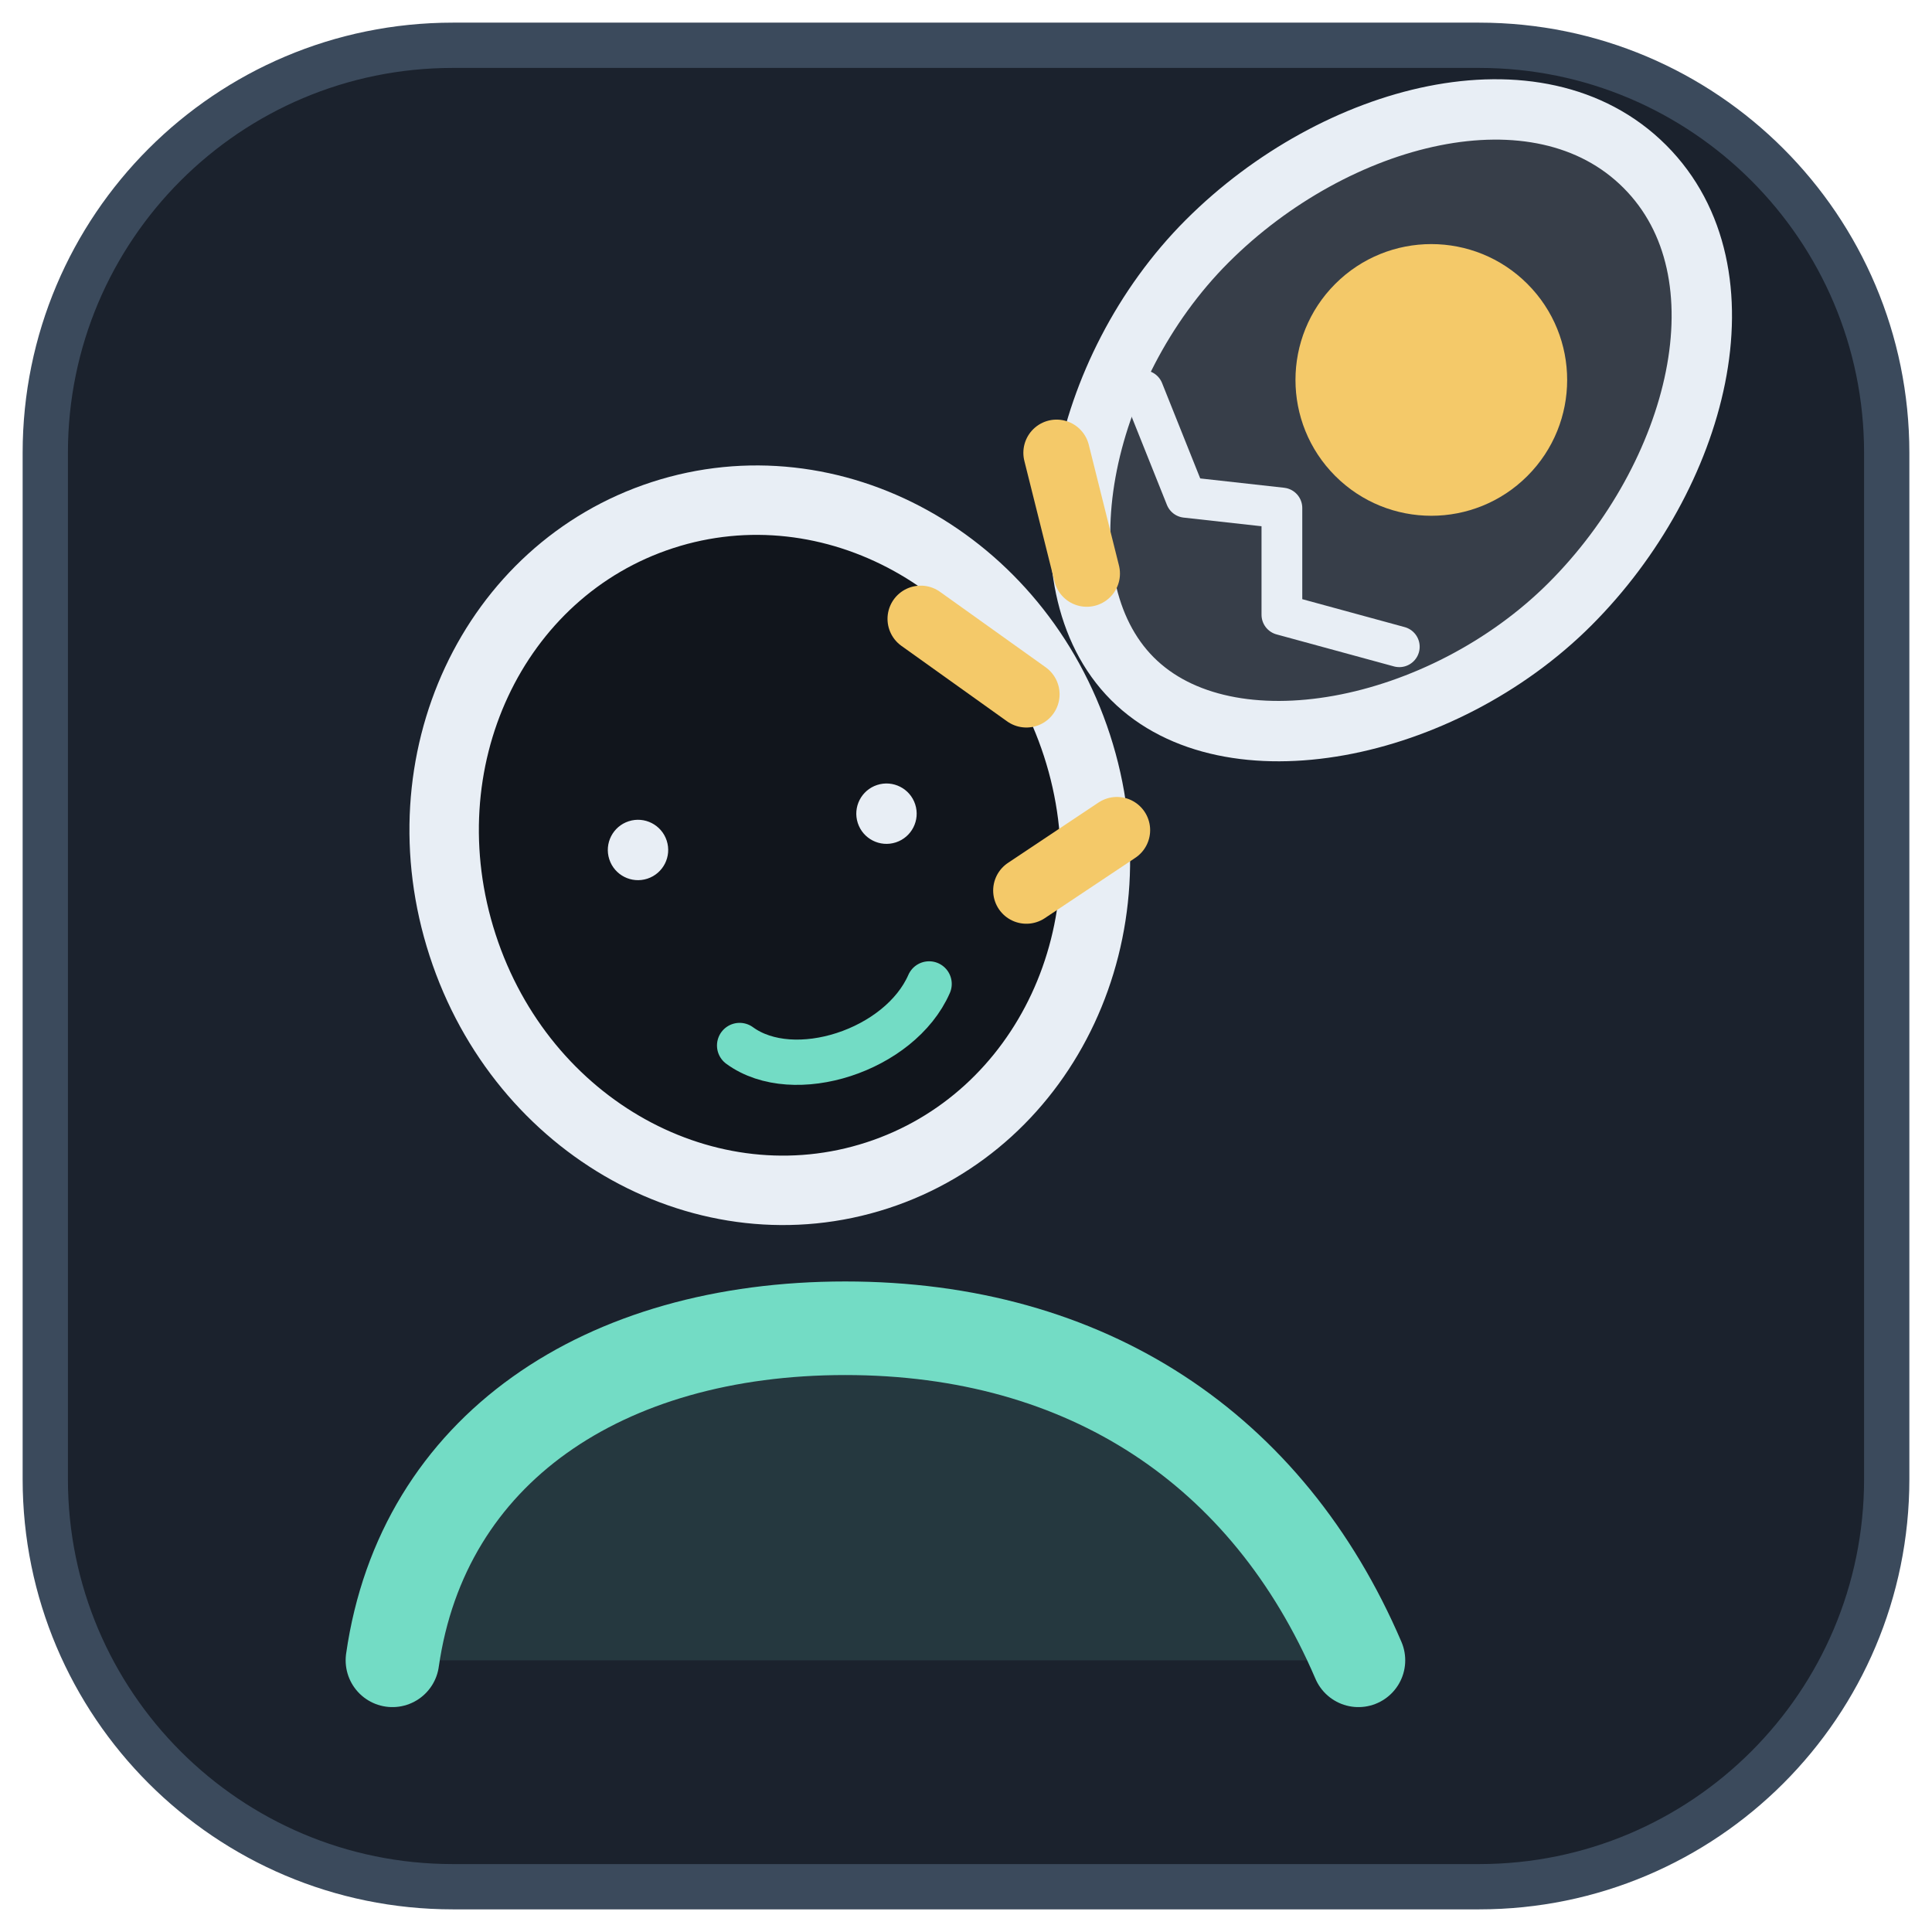
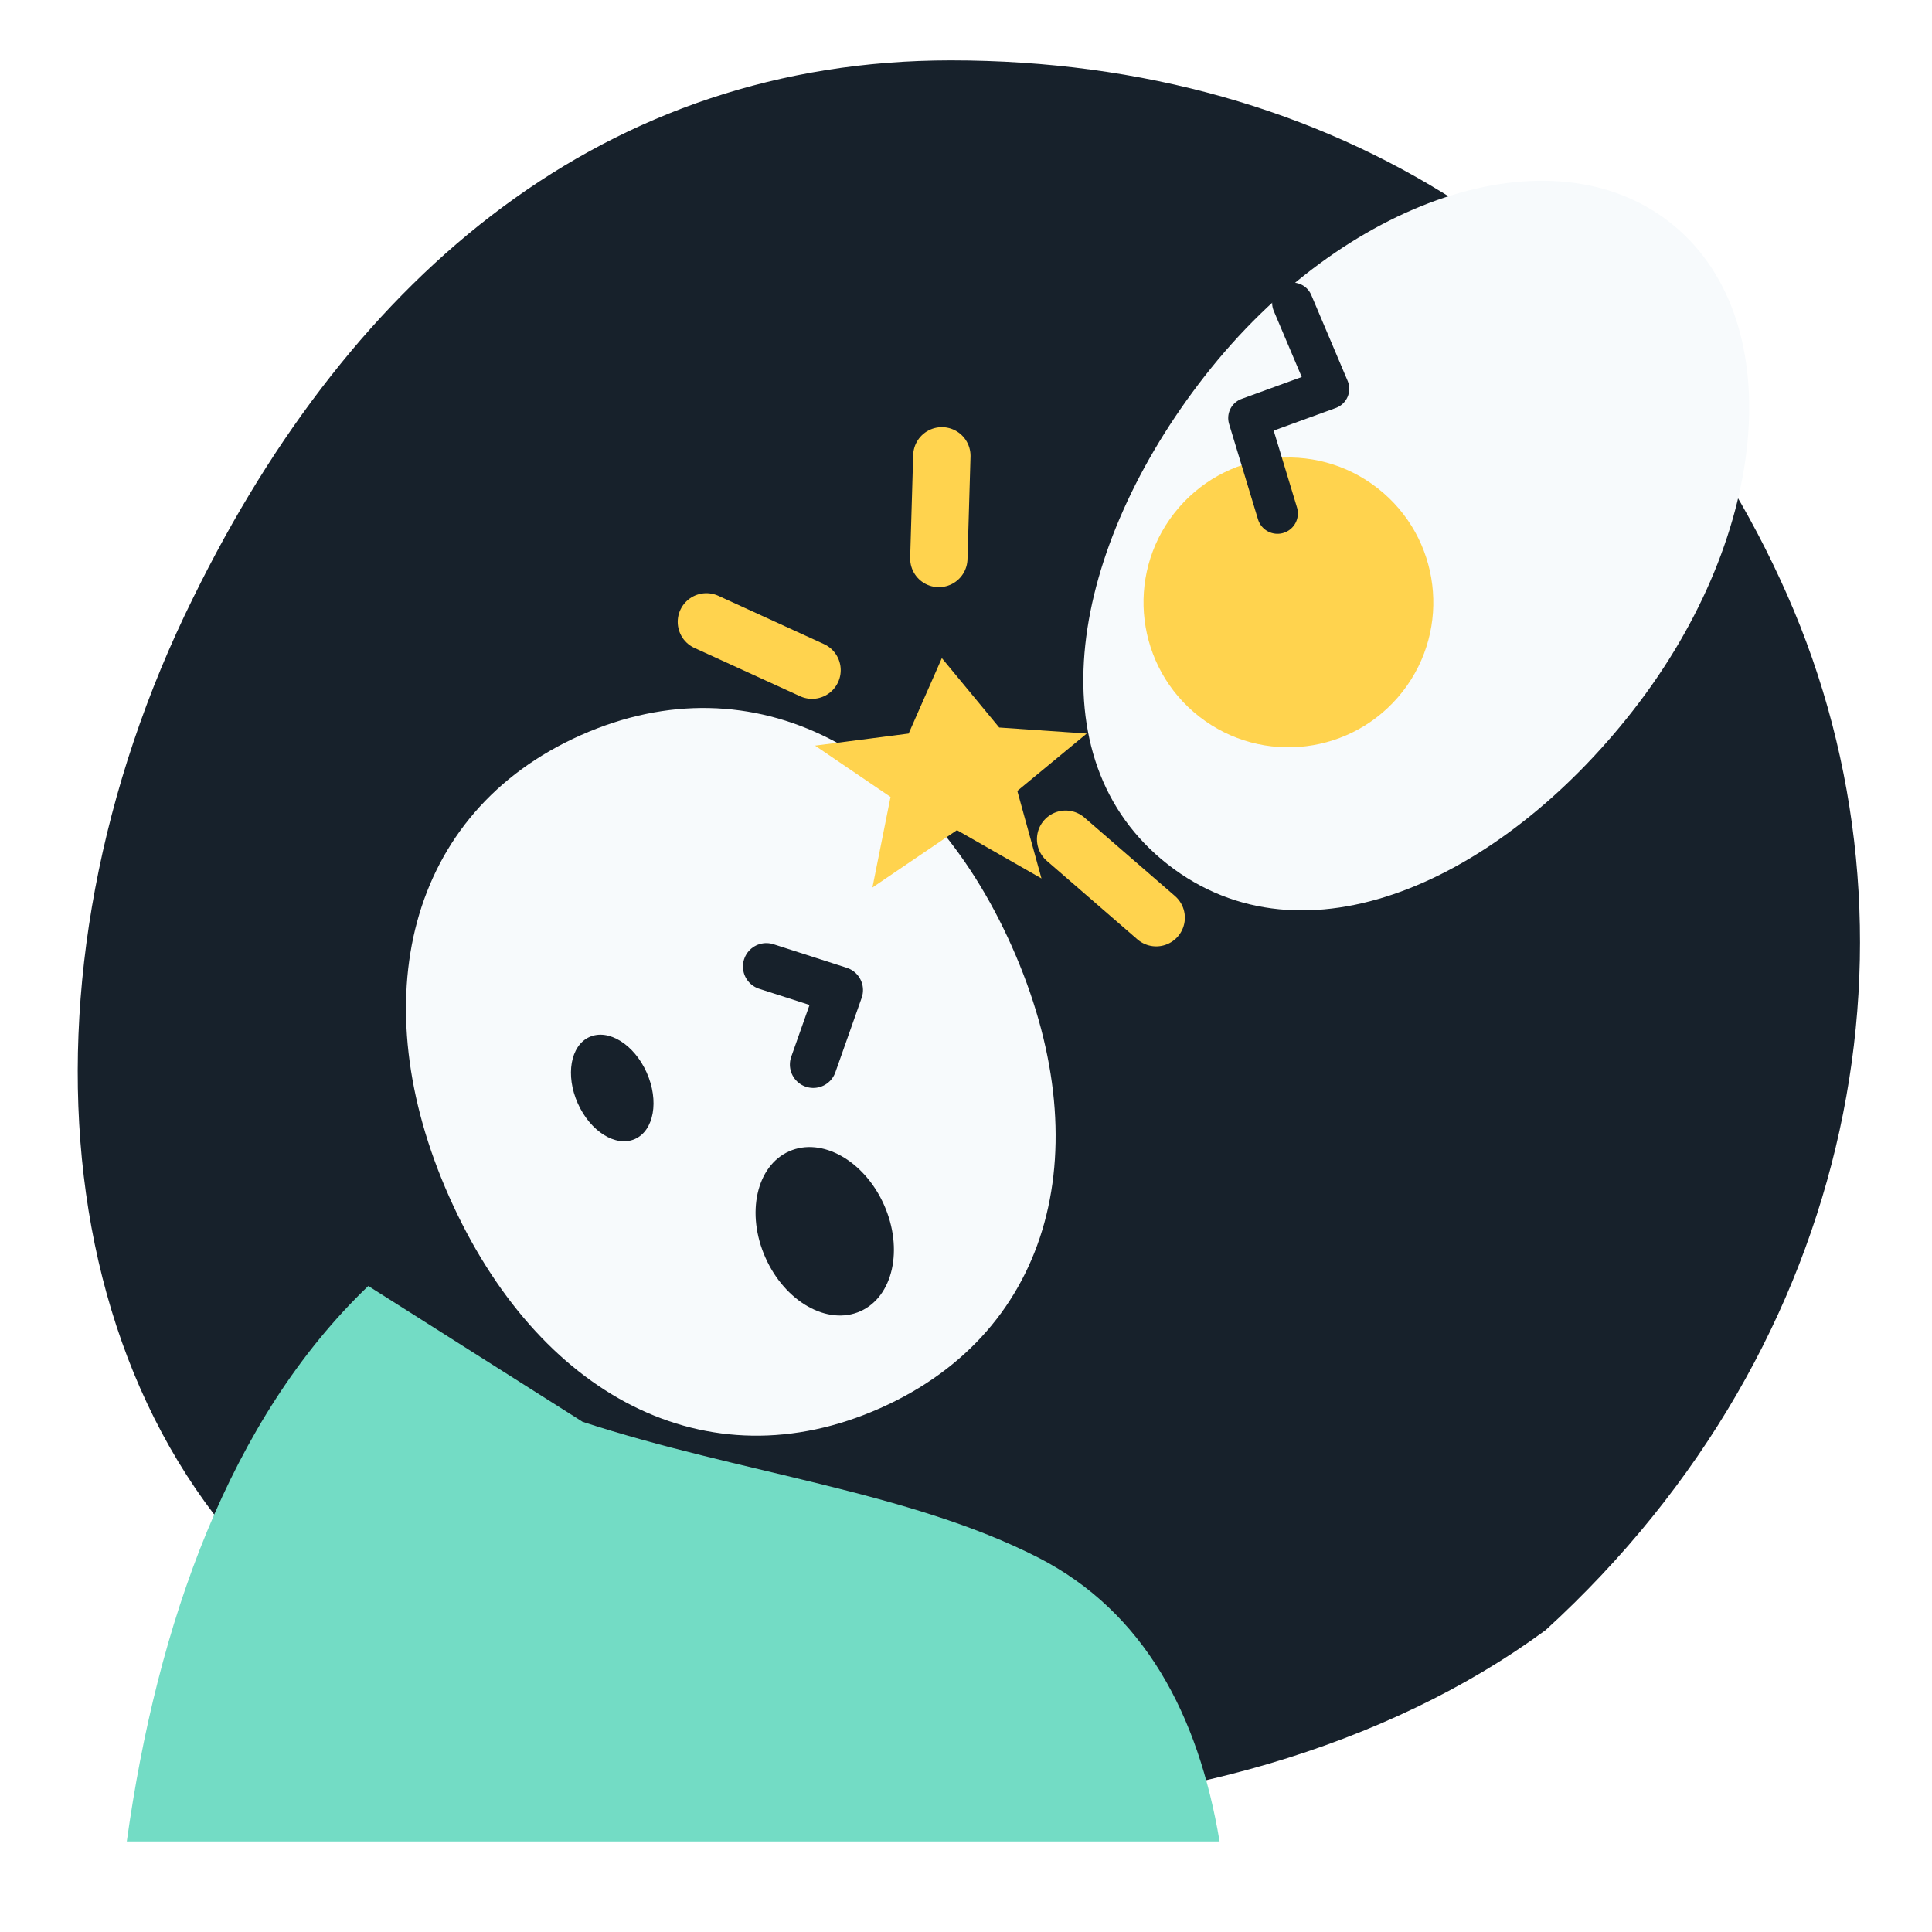
<svg xmlns="http://www.w3.org/2000/svg" width="64" height="64" viewBox="0 0 64 64">
-   <rect x="1.5" y="1.5" width="61" height="61" rx="13.5" fill="#1B222D" stroke="#3B4A5C" stroke-width="1.5" />
-   <path d="M13 55            C14 48 20 44 28 44            C36 44 42 48 45 55" fill="#73DCC5" fill-opacity="0.12" stroke="#73DCC5" stroke-width="3.1" stroke-linecap="round" />
-   <g transform="translate(25.5 28) rotate(-18)">
-     <path d="M0 -11.5              C5.9 -11.5 10.7 -6.4 10.7 0              C10.7 6.4 5.9 11.5 0 11.5              C-5.9 11.5 -10.7 6.4 -10.7 0              C-10.7 -6.4 -5.9 -11.5 0 -11.5Z" fill="#11151C" stroke="#E8EEF5" stroke-width="2.3" stroke-linejoin="round" />
-     <circle cx="-4.2" cy="-1.2" r="1" fill="#E8EEF5" />
-     <circle cx="4" cy="0.2" r="1" fill="#E8EEF5" />
-     <path d="M-3 6              C-1.7 7.8 2 7.8 3.6 6" fill="none" stroke="#73DCC5" stroke-width="1.5" stroke-linecap="round" />
+   <path d="M31.5 2            C44.2 2 54.3 8.6 59.2 19.7            C64.1 30.8 61.6 44.5 51.2 54            C40.6 61.8 22.2 62.1 11 54            C1.4 47 0.2 32.3 6.4 19.8            C11.7 9 20.1 2 31.5 2Z" fill="#17212B" />
+   <path d="M4.2 61            C5.2 53.8 7.6 47 12.2 42.6            L19.3 47.1            C24.5 48.8 30.1 49.4 34.4 51.6            C37.9 53.4 39.7 56.8 40.4 61Z" fill="#73DCC5" />
+   <g transform="translate(24.2 35.5) rotate(-24)">
+     <path d="M0 -12.2              C6.3 -12.2 10.2 -7.1 10.2 0              C10.2 7.2 6.3 12.2 0 12.2              C-6.3 12.2 -10.2 7.2 -10.2 0              C-10.2 -7.1 -6.3 -12.2 0 -12.2Z" fill="#F7FAFC" />
+     <ellipse cx="-3.8" cy="-1.1" rx="1.25" ry="1.85" fill="#17212B" />
+     <path d="M2.5 -2.7 L4.4 -1 L2.6 0.9" fill="none" stroke="#17212B" stroke-width="1.55" stroke-linecap="round" stroke-linejoin="round" />
+     <ellipse cx="0.7" cy="6.1" rx="2.15" ry="2.9" fill="#17212B" />
  </g>
-   <g transform="translate(46 14) rotate(45)">
-     <path d="M0 12              C-4.5 12 -8.5 6 -8.5 0              C-8.5 -6 -5 -12 0 -12              C5 -12 8.5 -6 8.5 0              C8.5 6 4.5 12 0 12Z" fill="#E8EEF5" fill-opacity="0.14" stroke="#E8EEF5" stroke-width="2" stroke-linejoin="round" />
-     <circle cx="0" cy="-2" r="4.5" fill="#F4C969" />
-     <path d="M-6.5 5              L-3 6.5              L-0.5 4.5              L2 7              L5.5 5" fill="none" stroke="#E8EEF5" stroke-width="1.35" stroke-linecap="round" stroke-linejoin="round" />
+   <g transform="translate(47 18) rotate(38)">
+     <path d="M0 13.5              C-5.7 13.5 -9 7.2 -9 0              C-9 -7.5 -5 -13.5 0 -13.5              C5 -13.5 9 -7.5 9 0              C9 7.2 5.7 13.5 0 13.5Z" fill="#F7FAFC" />
+     <circle cx="-2.2" cy="4.2" r="4.8" fill="#FFD34E" />
+     <path d="M-8.2 -3.7              L-5.5 -2.2              L-7 0.2              L-4.3 2.1" fill="none" stroke="#17212B" stroke-width="1.35" stroke-linecap="round" stroke-linejoin="round" />
  </g>
-   <g fill="none" stroke="#F4C969" stroke-width="2.2" stroke-linecap="round">
-     <path d="M34 23 L30.5 20.5" />
-     <path d="M36 19 L35 15" />
-     <path d="M37 27.5 L34 29.5" />
+   <path d="M31.2 21.8            L33.1 24.1            L36 24.3            L33.7 26.2            L34.5 29.1            L31.7 27.5            L28.9 29.4            L29.5 26.4            L27 24.7            L30.1 24.3Z" fill="#FFD34E" />
+   <g fill="none" stroke="#FFD34E" stroke-width="1.9" stroke-linecap="round">
+     <path d="M26.9 22.2 L23.4 20.6" />
+     <path d="M31.1 18.5 L31.2 15.1" />
+     <path d="M35.3 27.8 L38.3 30.4" />
  </g>
</svg>
